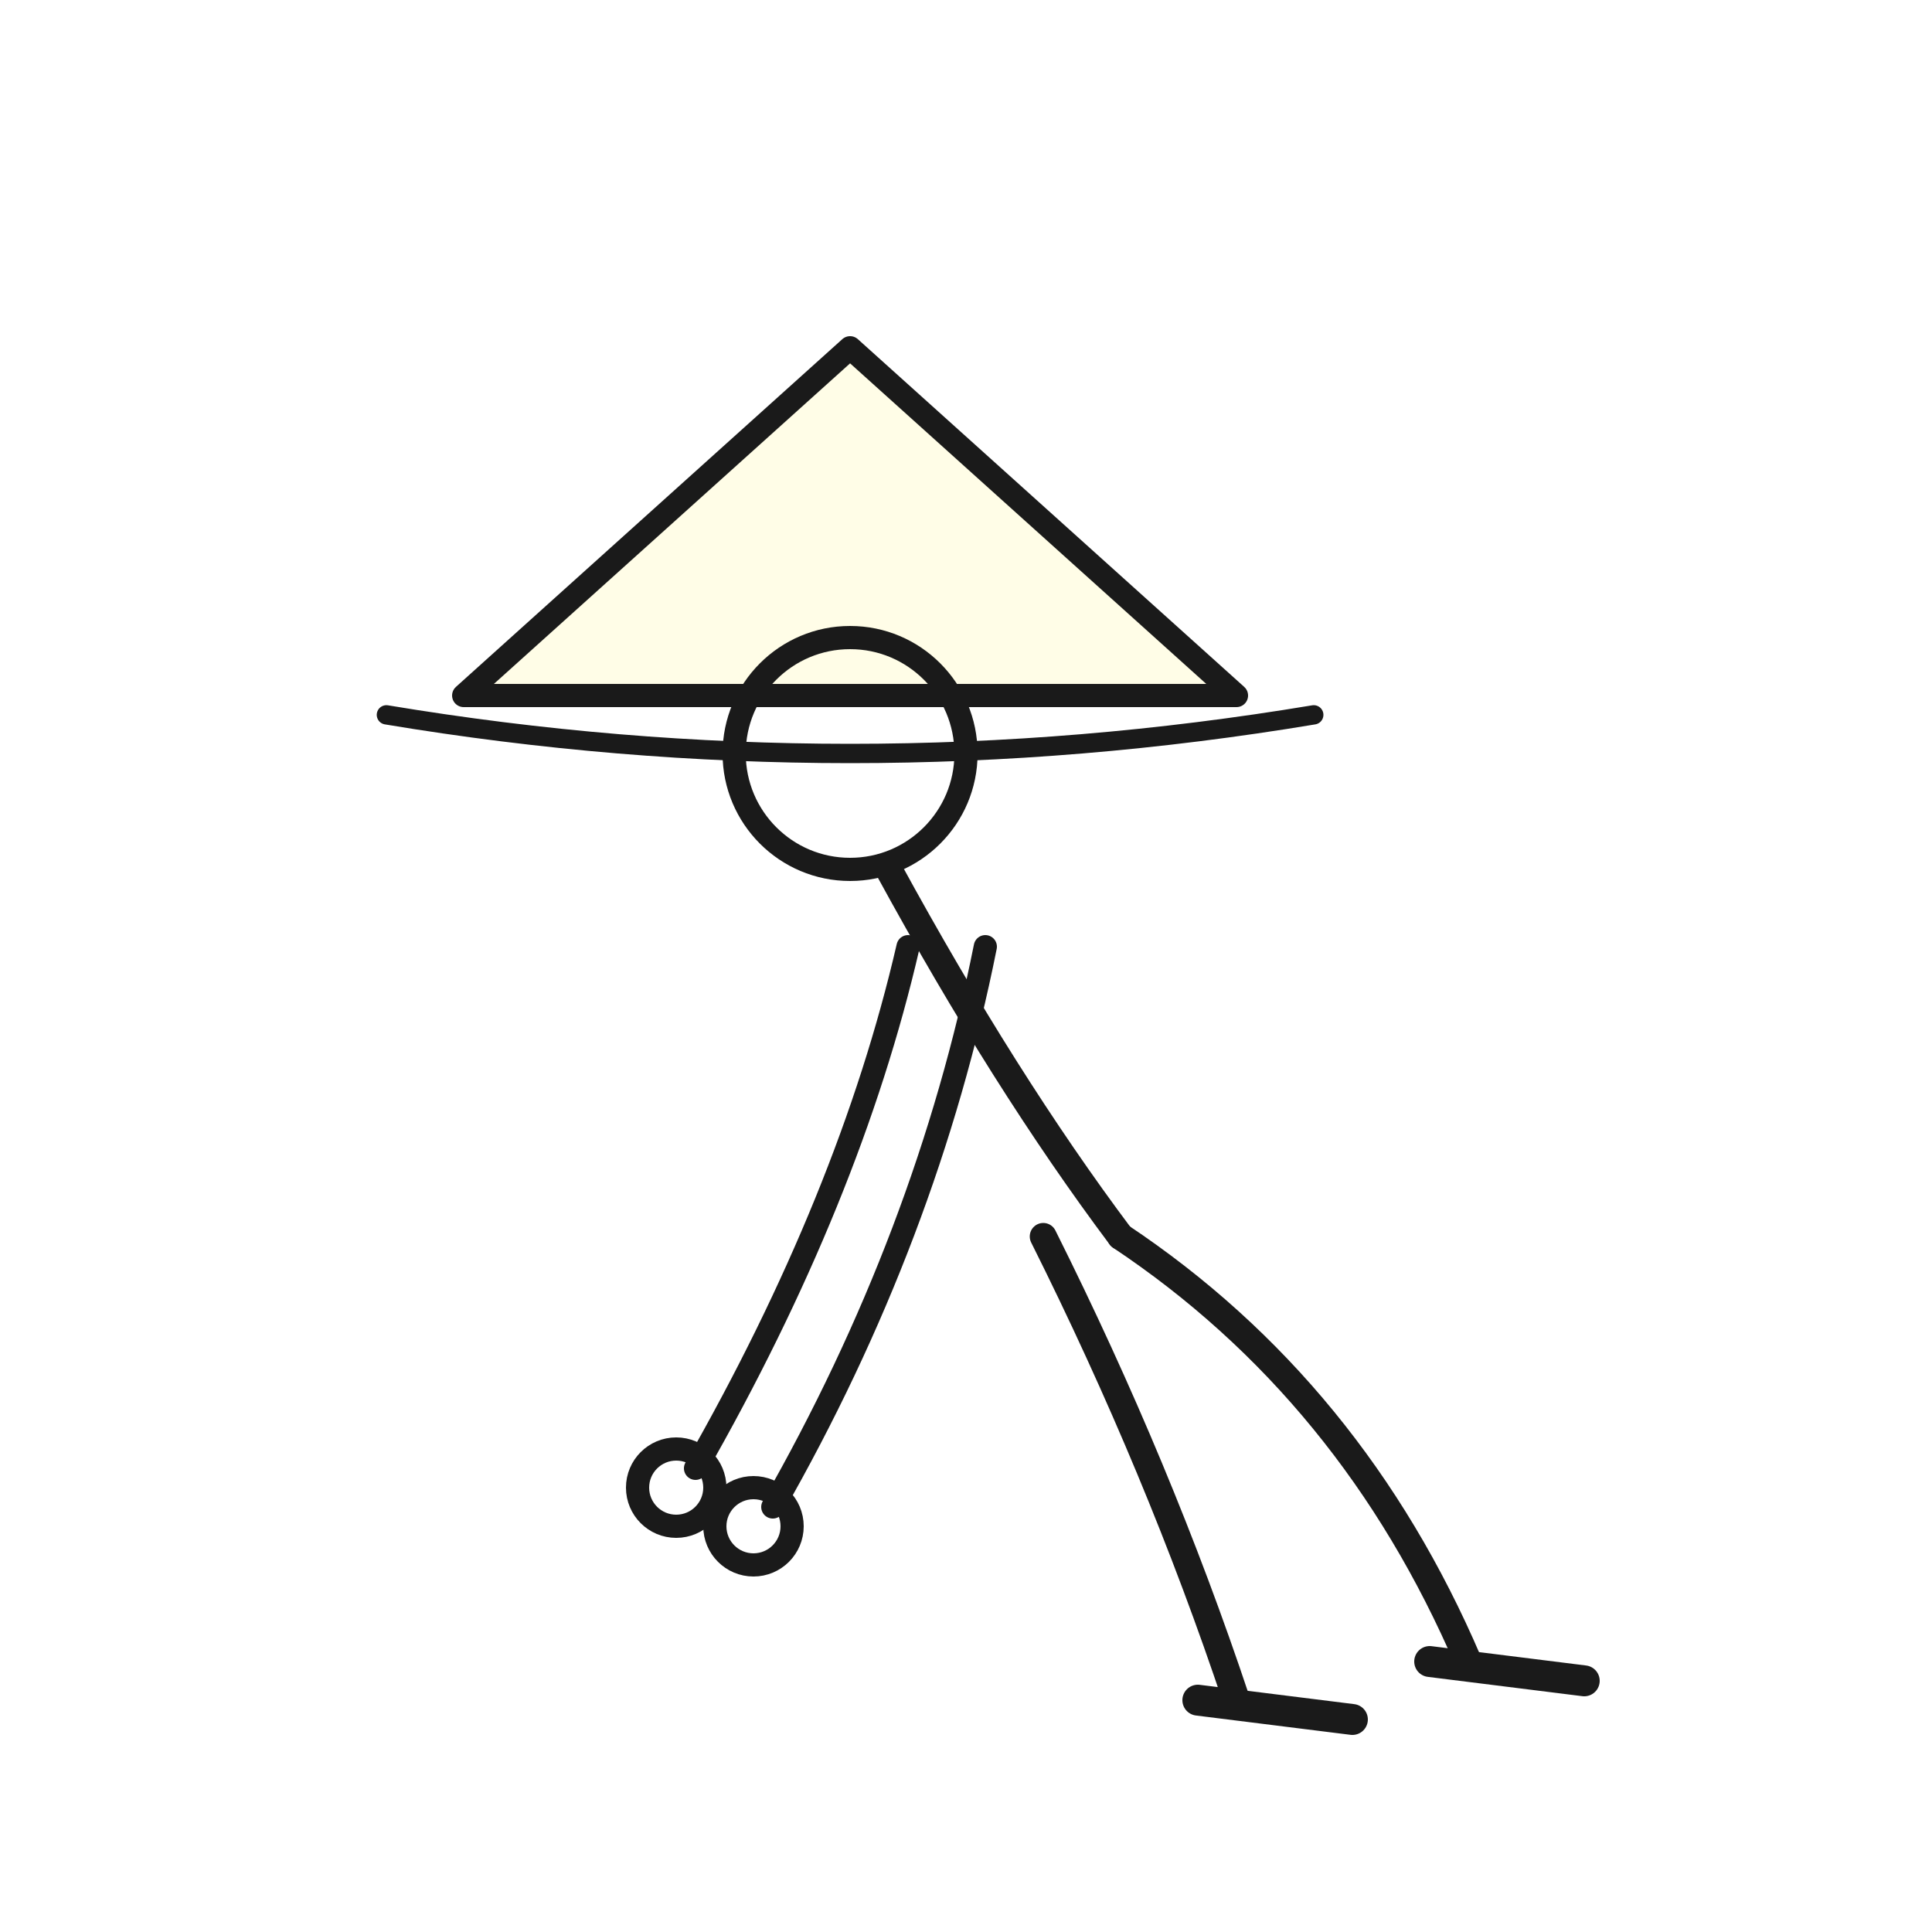
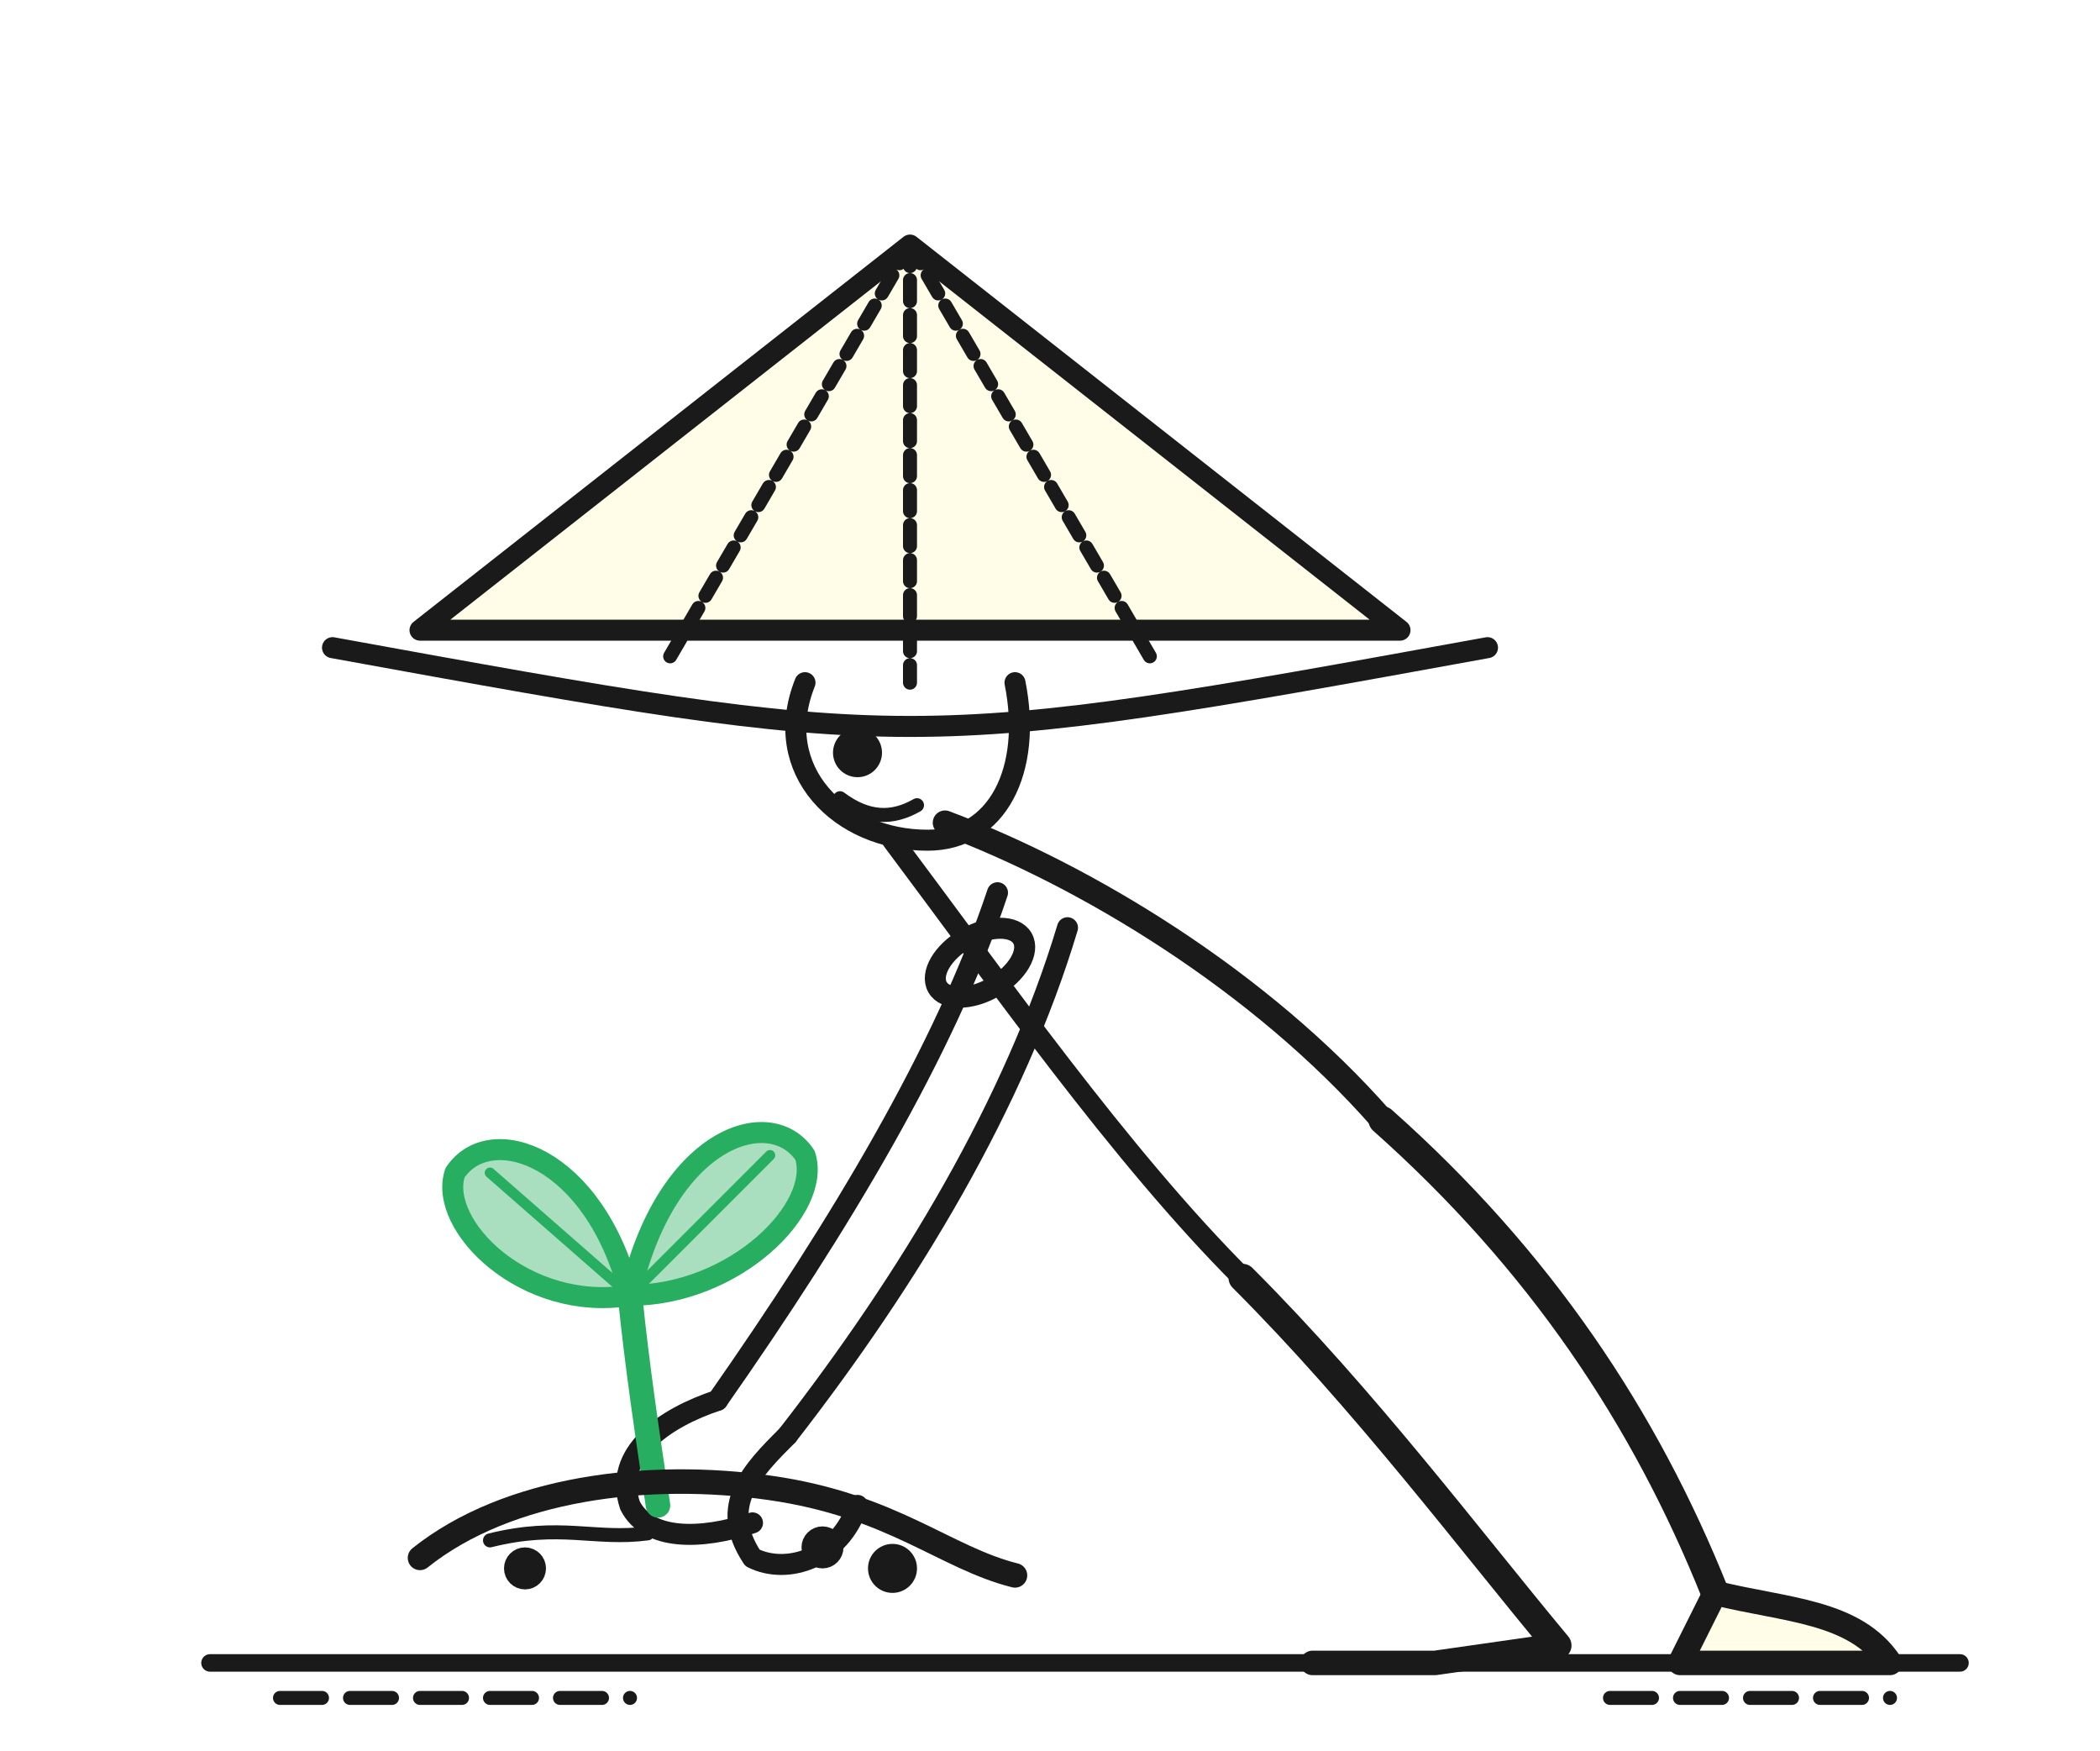
- <svg xmlns="http://www.w3.org/2000/svg" viewBox="0 0 500 500" width="100%" height="100%">
-   <g id="farmer" stroke="#1A1A1A" stroke-width="6" stroke-linecap="round" stroke-linejoin="round" fill="none">
-     <path d="M 120 180 L 220 90 L 320 180 Z" fill="#FFFDE7" />
-     <path d="M 100 185 Q 220 205 340 185" stroke-width="5" />
-     <circle cx="220" cy="195" r="30" />
-     <path d="M 230 225 Q 260 280 290 320" stroke-width="7" />
-     <path d="M 235 245 Q 220 310 180 380" stroke-width="6" />
-     <path d="M 255 245 Q 240 320 200 390" stroke-width="6" />
-     <circle cx="175" cy="385" r="10" />
-     <circle cx="195" cy="395" r="10" />
-     <path d="M 290 320 Q 350 360 380 430" stroke-width="7" />
-     <path d="M 270 320 Q 300 380 320 440" stroke-width="7" />
-     <path d="M 370 430 L 410 435" stroke-width="8" />
-     <path d="M 310 440 L 350 445" stroke-width="8" />
+ <svg xmlns="http://www.w3.org/2000/svg" viewBox="0 0 600 500" width="100%" height="100%">
+   <g id="farmer_planting" stroke="#1A1A1A" stroke-width="6" stroke-linecap="round" stroke-linejoin="round" fill="none">
+     <path d="M 120 180 L 260 70 L 400 180 Z" fill="#FFFDE7" />
+     <path d="M 95 185 C 260 215, 260 215, 425 185" stroke-width="6" />
+     <path d="M 260 70 L 190 190" stroke-width="4" stroke-dasharray="6 4" />
+     <path d="M 260 70 L 260 195" stroke-width="4" stroke-dasharray="6 4" />
+     <path d="M 260 70 L 330 190" stroke-width="4" stroke-dasharray="6 4" />
+     <path d="M 230 195 C 220 220, 240 240, 265 240 C 285 240, 295 220, 290 195" />
+     <circle cx="245" cy="215" r="4" fill="#1A1A1A" />
+     <path d="M 240 228 C 248 234, 255 234, 262 230" stroke-width="4" />
+     <path d="M 270 235 C 310 250, 360 280, 395 320" stroke-width="7" />
+     <path d="M 255 240 C 285 280, 320 330, 355 365" stroke-width="6" />
+     <path d="M 285 255 C 270 300, 240 350, 205 400" stroke-width="6" />
+     <path d="M 305 265 C 290 315, 260 365, 225 410" stroke-width="6" />
+     <ellipse cx="280" cy="275" rx="14" ry="8" transform="rotate(-30 280 275)" />
+     <path d="M 205 400 C 190 405, 175 415, 180 430 C 185 440, 200 440, 215 435" />
+     <path d="M 225 410 C 215 420, 205 430, 215 445 C 225 450, 240 445, 245 430" />
+     <path d="M 180 370 C 170 330, 140 320, 130 335 C 125 350, 150 375, 180 370" stroke="#27AE60" stroke-width="6" fill="#A9DFBF" />
+     <path d="M 180 370 C 190 325, 220 315, 230 330 C 235 345, 210 370, 180 370" stroke="#27AE60" stroke-width="6" fill="#A9DFBF" />
+     <path d="M 180 370 C 182 390, 185 410, 188 430" stroke="#27AE60" stroke-width="7" />
+     <path d="M 180 370 L 140 335" stroke="#27AE60" stroke-width="3" />
+     <path d="M 180 370 L 220 330" stroke="#27AE60" stroke-width="3" />
+     <path d="M 120 445 C 145 425, 185 420, 220 425 C 255 430, 270 445, 290 450" stroke-width="7" />
+     <path d="M 140 440 C 160 435, 170 440, 185 438" stroke-width="4" />
+     <circle cx="150" cy="448" r="3" fill="#1A1A1A" />
+     <circle cx="235" cy="442" r="3" fill="#1A1A1A" />
+     <circle cx="255" cy="448" r="4" fill="#1A1A1A" />
+     <path d="M 395 320 C 440 360, 470 405, 490 455" stroke-width="8" />
+     <path d="M 355 365 C 390 400, 420 440, 445 470" stroke-width="8" />
+     <path d="M 490 455 C 510 460, 530 460, 540 475 L 480 475 Z" stroke-width="7" fill="#FFFDE7" />
+     <path d="M 445 470 L 410 475 L 375 475" stroke-width="7" />
+     <path d="M 60 475 L 560 475" stroke-width="5" />
+     <path d="M 80 485 L 180 485" stroke-width="4" stroke-dasharray="12 8" />
+     <path d="M 460 485 L 540 485" stroke-width="4" stroke-dasharray="12 8" />
  </g>
</svg>
